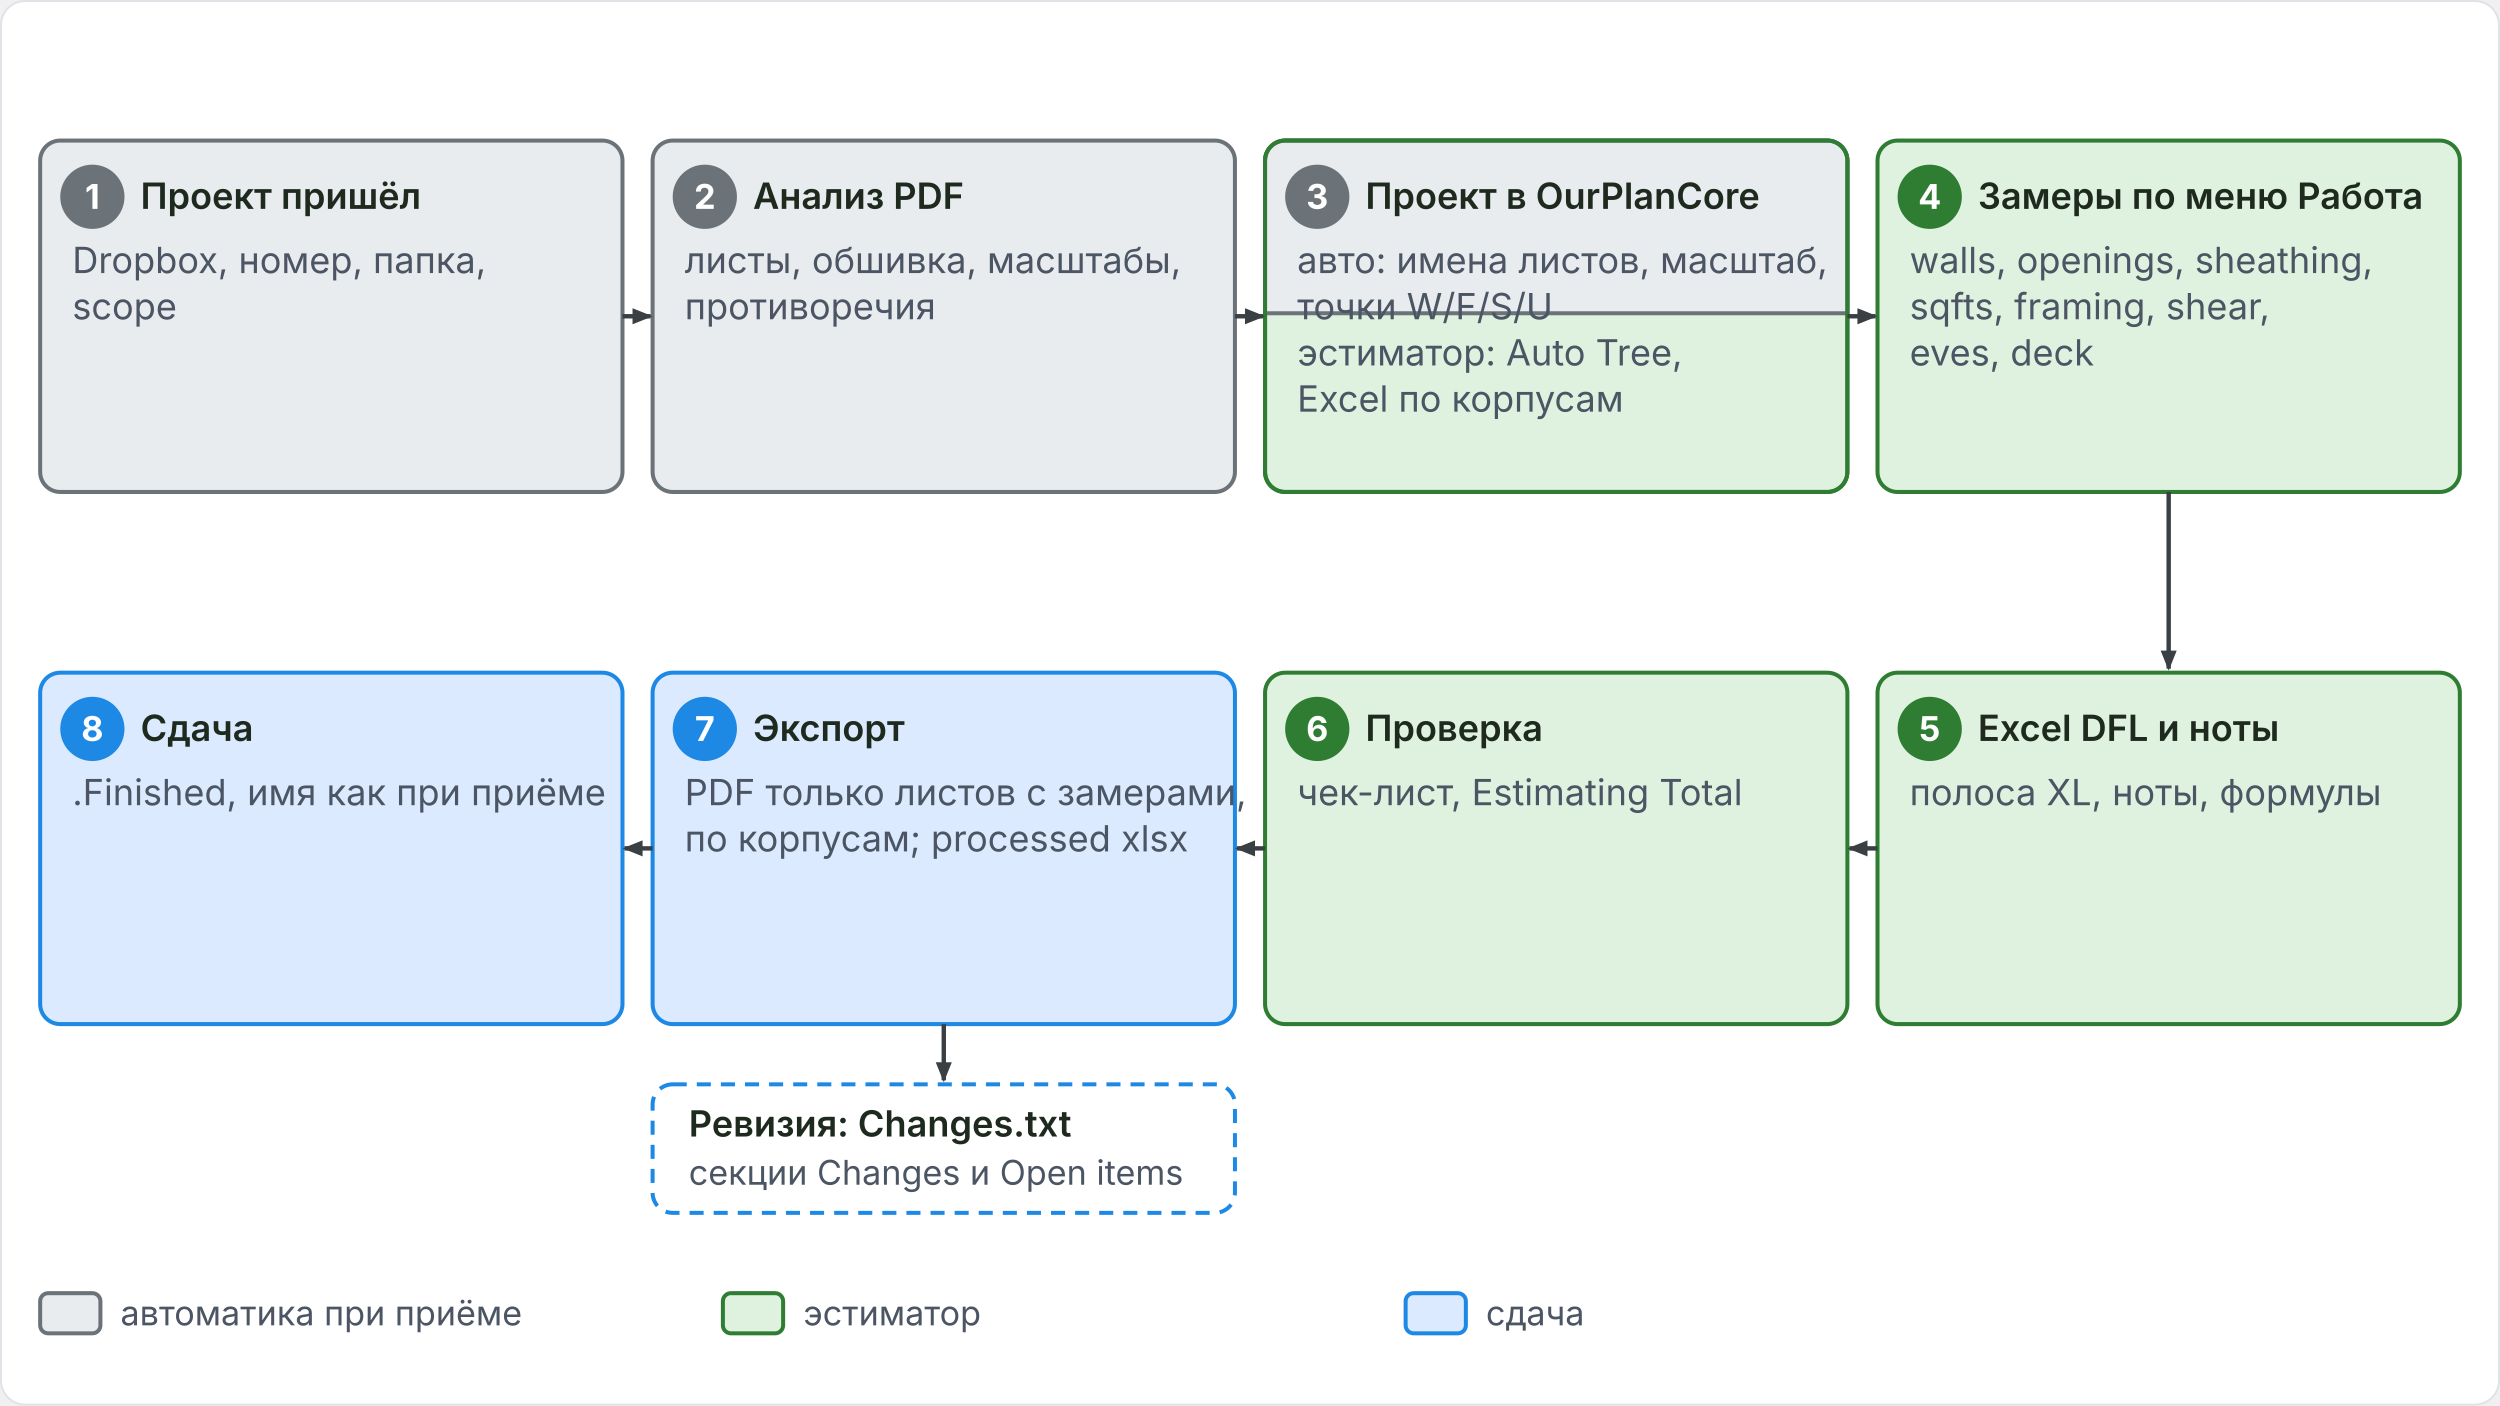
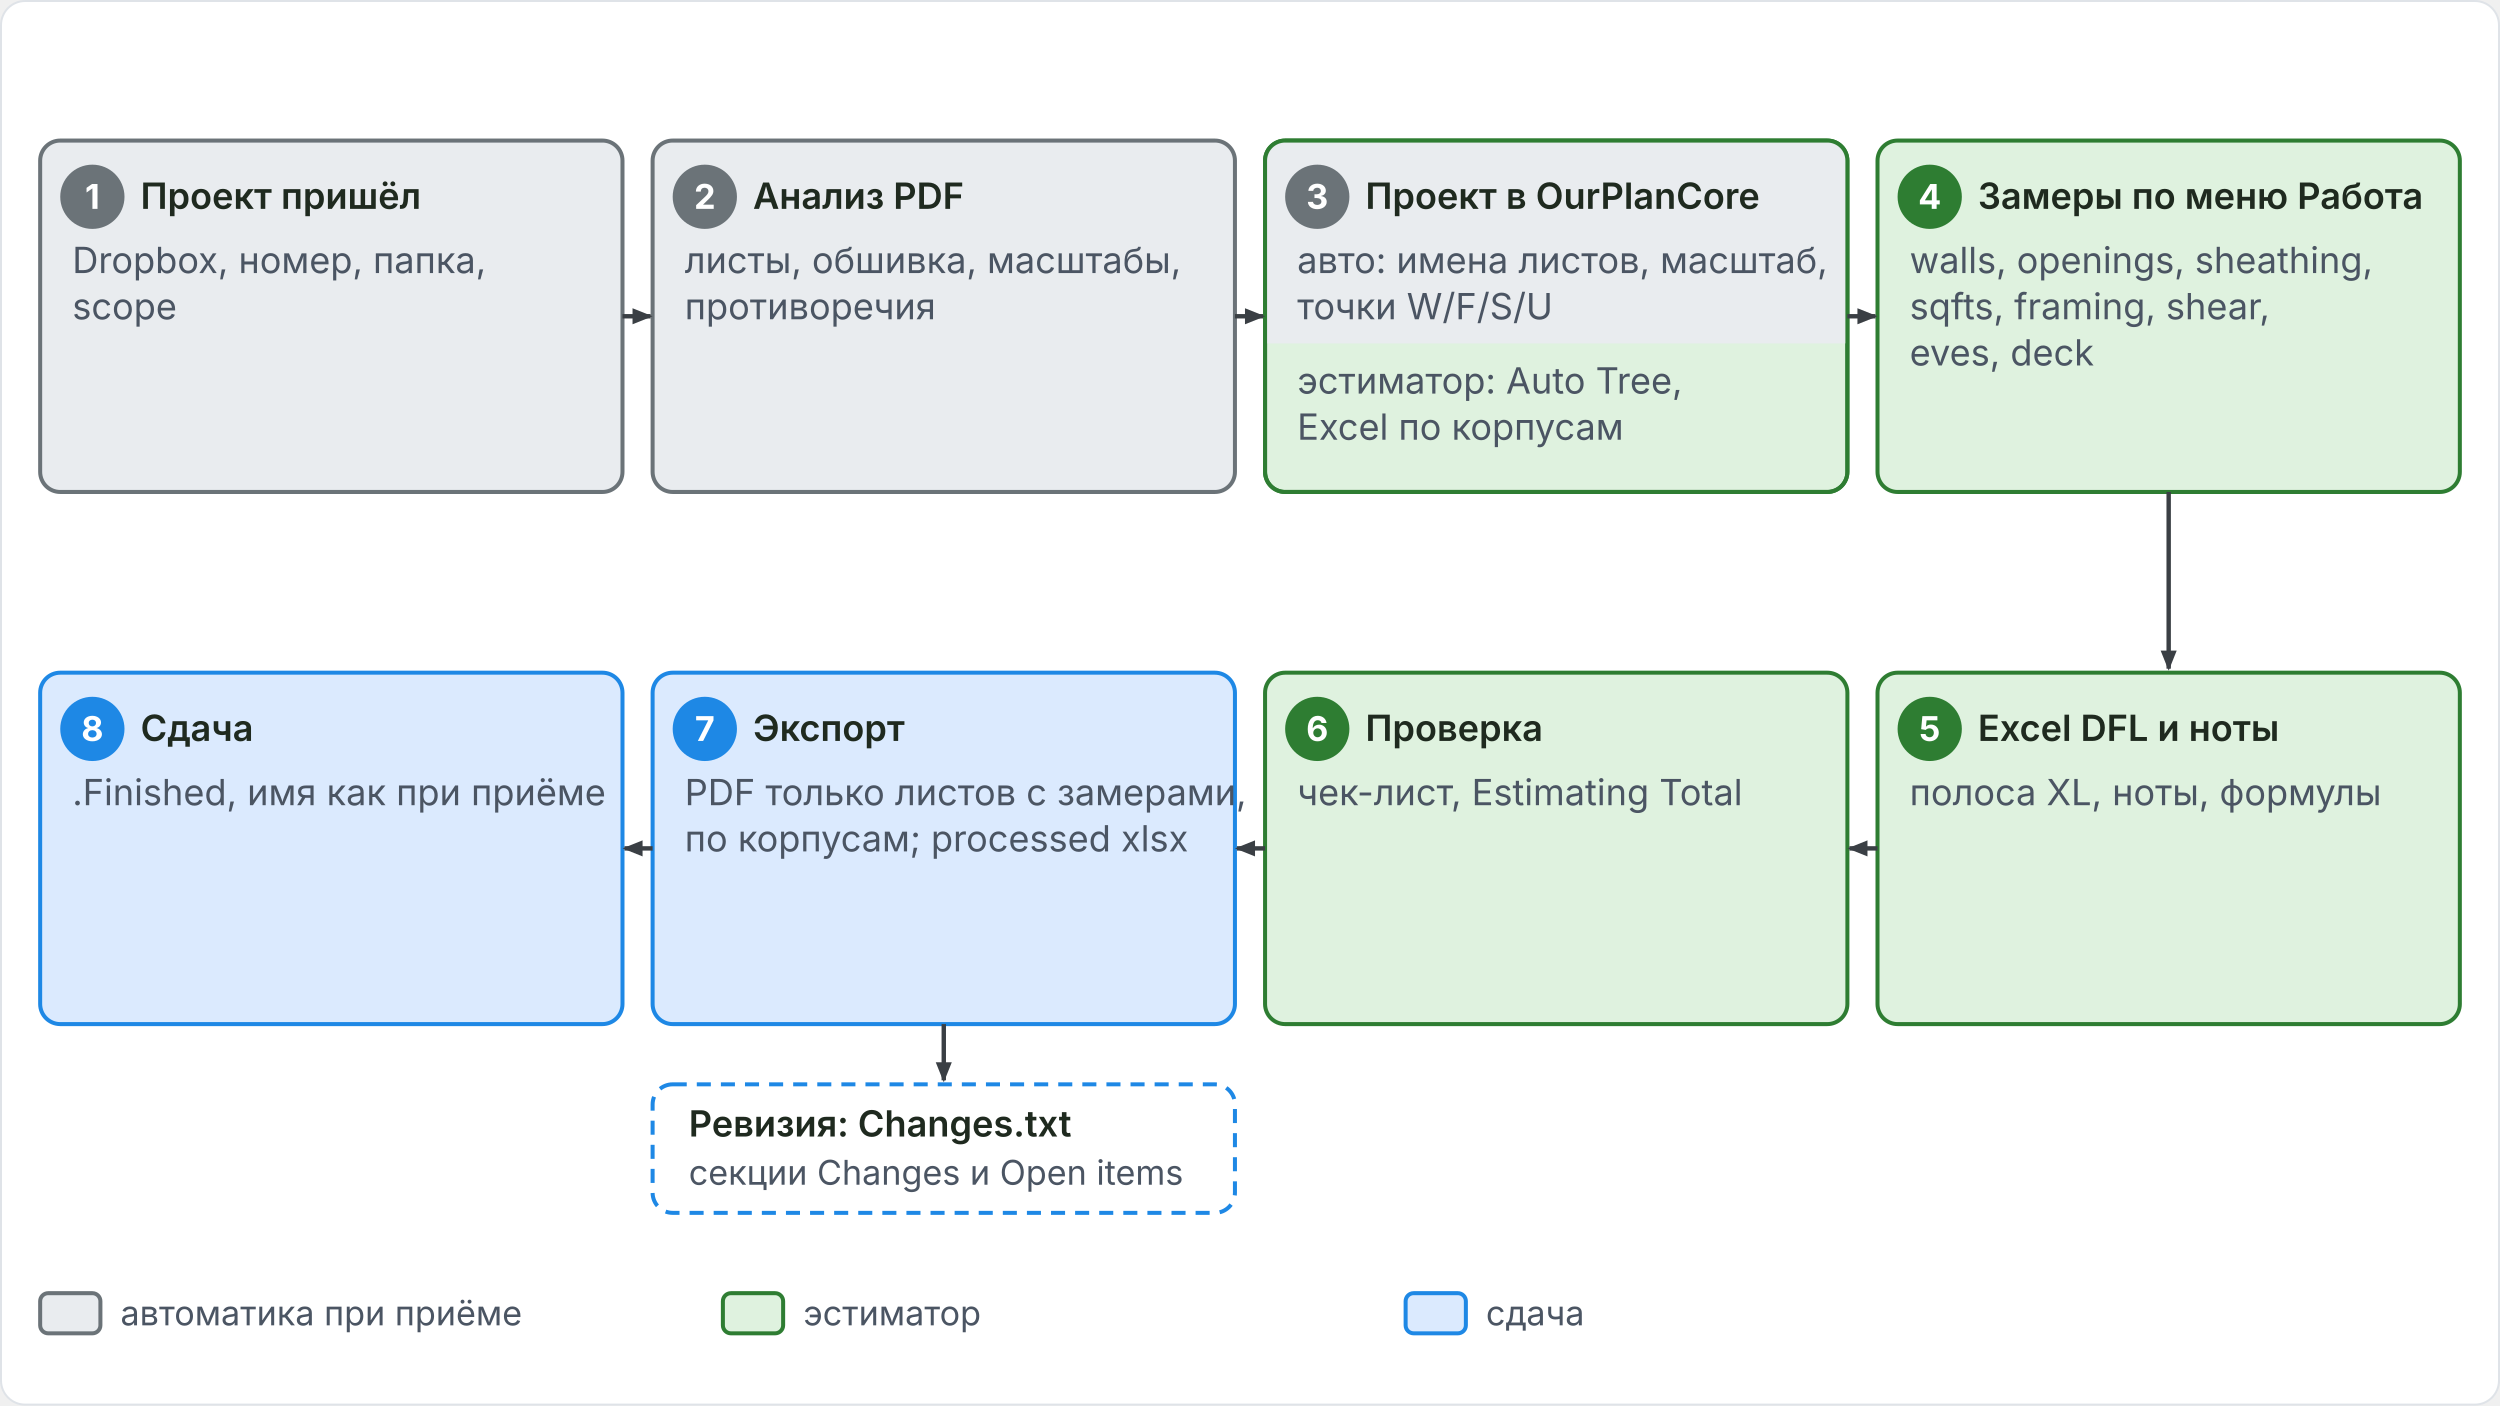
<svg xmlns="http://www.w3.org/2000/svg" viewBox="0 0 1245 700" role="img" aria-labelledby="t d">
  <defs>
    <marker id="arr" markerWidth="10" markerHeight="10" refX="9" refY="5" orient="auto" markerUnits="userSpaceOnUse">
      <path d="M0,1 L0,9 L10,5 z" fill="#2e7d32" />
    </marker>
    <marker id="arrInk" markerWidth="10" markerHeight="10" refX="9" refY="5" orient="auto" markerUnits="userSpaceOnUse">
      <path d="M0,1 L0,9 L10,5 z" fill="#3a3f44" />
    </marker>
    <marker id="arrRed" markerWidth="10" markerHeight="10" refX="9" refY="5" orient="auto" markerUnits="userSpaceOnUse">
      <path d="M0,1 L0,9 L10,5 z" fill="#c62828" />
    </marker>
    <marker id="dot" markerWidth="8" markerHeight="8" refX="4" refY="4" markerUnits="userSpaceOnUse">
      <circle cx="4" cy="4" r="3" fill="#2e7d32" />
    </marker>
    <marker id="tick" markerWidth="8" markerHeight="8" refX="4" refY="4" orient="auto" markerUnits="userSpaceOnUse">
      <path d="M4,0 L4,8" stroke="#3a3f44" stroke-width="1.4" />
    </marker>
    <pattern id="wood" width="12" height="12" patternUnits="userSpaceOnUse" patternTransform="rotate(45)">
      <rect width="12" height="12" fill="#e9d3b0" />
      <line x1="0" y1="0" x2="0" y2="12" stroke="#8a6a3f" stroke-width="0.9" opacity="0.55" />
    </pattern>
    <pattern id="pt" width="12" height="12" patternUnits="userSpaceOnUse" patternTransform="rotate(45)">
      <rect width="12" height="12" fill="#cfa26a" />
      <line x1="0" y1="0" x2="0" y2="12" stroke="#6c4b2a" stroke-width="1" opacity="0.6" />
    </pattern>
    <pattern id="conc" width="10" height="10" patternUnits="userSpaceOnUse">
      <rect width="10" height="10" fill="#cfd4d8" />
      <circle cx="2.5" cy="2.5" r="1" fill="#6b7378" opacity="0.7" />
      <circle cx="7" cy="6.5" r="1" fill="#6b7378" opacity="0.7" />
    </pattern>
    <pattern id="sheath" width="7" height="7" patternUnits="userSpaceOnUse">
      <rect width="7" height="7" fill="#c9b27c" />
      <circle cx="2" cy="2" r="0.8" fill="#7a6a3c" opacity="0.6" />
      <circle cx="5" cy="5" r="0.8" fill="#7a6a3c" opacity="0.6" />
    </pattern>
    <pattern id="batt" width="20" height="16" patternUnits="userSpaceOnUse">
      <rect width="20" height="16" fill="#fdf6e3" />
      <path d="M0,8 Q5,0 10,8 T20,8" fill="none" stroke="#caa64a" stroke-width="1.2" />
    </pattern>
    <pattern id="rigid" width="8" height="8" patternUnits="userSpaceOnUse">
      <rect width="8" height="8" fill="#fbe9c6" />
      <path d="M0,8 L8,0" stroke="#d9a441" stroke-width="0.8" />
    </pattern>
    <pattern id="cmu" width="40" height="20" patternUnits="userSpaceOnUse">
      <rect width="40" height="20" fill="#cfd4d8" />
      <path d="M0,10 H40 M20,0 V10 M0,10 V20 M40,10 V20" stroke="#6b7378" stroke-width="1" fill="none" />
    </pattern>
    <pattern id="gyp" width="6" height="6" patternUnits="userSpaceOnUse">
      <rect width="6" height="6" fill="#eef0f2" />
    </pattern>
    <pattern id="endgrain" width="6" height="6" patternUnits="userSpaceOnUse">
      <rect width="6" height="6" fill="#e9d3b0" />
      <path d="M0,3 H6" stroke="#8a6a3f" stroke-width="0.7" opacity="0.5" />
    </pattern>
    <pattern id="hatchRed" width="8" height="8" patternUnits="userSpaceOnUse" patternTransform="rotate(45)">
      <rect width="8" height="8" fill="#fff" />
      <line x1="0" y1="0" x2="0" y2="8" stroke="#c62828" stroke-width="1.2" opacity="0.6" />
    </pattern>
    <pattern id="hatchGrey" width="8" height="8" patternUnits="userSpaceOnUse" patternTransform="rotate(45)">
      <rect width="8" height="8" fill="#f3f4f6" />
      <line x1="0" y1="0" x2="0" y2="8" stroke="#9aa4ad" stroke-width="1" opacity="0.8" />
    </pattern>
    <style>
      .ln{fill:none;stroke:#3a3f44;stroke-width:1.6;stroke-linejoin:round}
      .thin{fill:none;stroke:#3a3f44;stroke-width:1.1}
      .lab{font:600 16px Inter, "Segoe UI", Arial, sans-serif;fill:#1f2a1f}
      .lab2{font:600 15px Inter, "Segoe UI", Arial, sans-serif;fill:#1f2a1f}
      .note{font:400 14px Inter, "Segoe UI", Arial, sans-serif;fill:#4b5563}
      .small{font:400 12.5px Inter, "Segoe UI", Arial, sans-serif;fill:#4b5563}
      .mono{font:500 14px "JetBrains Mono", Consolas, monospace;fill:#2e7d32}
      .mono2{font:500 13px "JetBrains Mono", Consolas, monospace;fill:#1f2a1f}
      .side{font:700 13px Inter, "Segoe UI", Arial, sans-serif;fill:#8a98a5;letter-spacing:1px}
      .lead{stroke:#2e7d32;stroke-width:1.5;fill:none;marker-end:url(#arr)}
      .leadInk{stroke:#3a3f44;stroke-width:1.3;fill:none;marker-end:url(#arrInk)}
      .leadRed{stroke:#c62828;stroke-width:1.5;fill:none;marker-end:url(#arrRed)}
      .dim{stroke:#3a3f44;stroke-width:1.1;fill:none;marker-start:url(#tick);marker-end:url(#tick)}
      .dimt{font:500 13px Inter, "Segoe UI", Arial, sans-serif;fill:#1f2a1f}
      .numc{fill:#2e7d32;stroke:#fff;stroke-width:1.5}
      .numt{font:700 13px Inter, "Segoe UI", Arial, sans-serif;fill:#fff;text-anchor:middle}
      .h{font:700 15px Inter, "Segoe UI", Arial, sans-serif;fill:#1f2a1f}
      .red{font:600 14px Inter, "Segoe UI", Arial, sans-serif;fill:#c62828}
      .green{font:600 14px Inter, "Segoe UI", Arial, sans-serif;fill:#2e7d32}
      .cap{font:400 13px Inter, "Segoe UI", Arial, sans-serif;fill:#1f2a1f}
    </style>
  </defs>
  <rect x="0.5" y="0.5" width="1244" height="699" rx="12" fill="#ffffff" stroke="#dfe3e8" />
  <rect x="20" y="70" width="290" height="175" rx="10" fill="#e9ecef" stroke="#6b7378" stroke-width="2" />
  <circle cx="46" cy="98" r="16" fill="#6b7378" />
  <text x="46" y="104" text-anchor="middle" style="font:700 17px Inter, 'Segoe UI', Arial, sans-serif;fill:#fff">1</text>
  <text class="lab" x="70" y="104" style="font-size:18px">Проект пришёл</text>
  <text class="note" x="36" y="136" style="font-size:18px">Dropbox, номер, папка,</text>
  <text class="note" x="36" y="159" style="font-size:18px">scope</text>
  <rect x="325" y="70" width="290" height="175" rx="10" fill="#e9ecef" stroke="#6b7378" stroke-width="2" />
  <circle cx="351" cy="98" r="16" fill="#6b7378" />
  <text x="351" y="104" text-anchor="middle" style="font:700 17px Inter, 'Segoe UI', Arial, sans-serif;fill:#fff">2</text>
  <text class="lab" x="375" y="104" style="font-size:18px">Анализ PDF</text>
  <text class="note" x="341" y="136" style="font-size:18px">листы, обшивка, масштабы,</text>
  <text class="note" x="341" y="159" style="font-size:18px">противоречия</text>
  <rect x="630" y="70" width="290" height="175" rx="10" fill="#dff2df" stroke="#2e7d32" stroke-width="2" />
-   <path d="M630,80 a10,10 0 0 1 10,-10 h270 a10,10 0 0 1 10,10 v76 h-290 z" fill="#e9ecef" stroke="#6b7378" stroke-width="2" />
+   <path d="M630,80 a10,10 0 0 1 10,-10 h270 a10,10 0 0 1 10,10 v91 h-290 z" fill="#e9ecef" stroke="none" />
  <rect x="630" y="70" width="290" height="175" rx="10" fill="none" stroke="#2e7d32" stroke-width="2" />
  <circle cx="656" cy="98" r="16" fill="#6b7378" />
  <text x="656" y="104" text-anchor="middle" style="font:700 17px Inter, 'Segoe UI', Arial, sans-serif;fill:#fff">3</text>
  <text class="lab" x="680" y="104" style="font-size:18px">Проект в OurPlanCore</text>
  <text class="note" x="646" y="136" style="font-size:18px">авто: имена листов, масштаб,</text>
  <text class="note" x="646" y="159" style="font-size:18px">точки W/F/S/U</text>
-   <text class="note" x="646" y="182" style="font-size:18px">эстиматор: Auto Tree,</text>
-   <text class="note" x="646" y="205" style="font-size:18px">Excel по корпусам</text>
+   <text class="note" x="646" y="196" style="font-size:18px">эстиматор: Auto Tree,</text>
+   <text class="note" x="646" y="219" style="font-size:18px">Excel по корпусам</text>
  <rect x="935" y="70" width="290" height="175" rx="10" fill="#dff2df" stroke="#2e7d32" stroke-width="2" />
  <circle cx="961" cy="98" r="16" fill="#2e7d32" />
  <text x="961" y="104" text-anchor="middle" style="font:700 17px Inter, 'Segoe UI', Arial, sans-serif;fill:#fff">4</text>
  <text class="lab" x="985" y="104" style="font-size:18px">Замеры по меню Работа</text>
  <text class="note" x="951" y="136" style="font-size:18px">walls, openings, sheathing,</text>
  <text class="note" x="951" y="159" style="font-size:18px">sqfts, framing, shear,</text>
  <text class="note" x="951" y="182" style="font-size:18px">eves, deck</text>
  <rect x="935" y="335" width="290" height="175" rx="10" fill="#dff2df" stroke="#2e7d32" stroke-width="2" />
  <circle cx="961" cy="363" r="16" fill="#2e7d32" />
  <text x="961" y="369" text-anchor="middle" style="font:700 17px Inter, 'Segoe UI', Arial, sans-serif;fill:#fff">5</text>
  <text class="lab" x="985" y="369" style="font-size:18px">Excel DFL и ноты</text>
  <text class="note" x="951" y="401" style="font-size:18px">полоса XL, ноты, формулы</text>
  <rect x="630" y="335" width="290" height="175" rx="10" fill="#dff2df" stroke="#2e7d32" stroke-width="2" />
  <circle cx="656" cy="363" r="16" fill="#2e7d32" />
  <text x="656" y="369" text-anchor="middle" style="font:700 17px Inter, 'Segoe UI', Arial, sans-serif;fill:#fff">6</text>
  <text class="lab" x="680" y="369" style="font-size:18px">Проверка</text>
  <text class="note" x="646" y="401" style="font-size:18px">чек-лист, Estimating Total</text>
  <rect x="325" y="335" width="290" height="175" rx="10" fill="#dbeafe" stroke="#1e88e5" stroke-width="2" />
  <circle cx="351" cy="363" r="16" fill="#1e88e5" />
  <text x="351" y="369" text-anchor="middle" style="font:700 17px Inter, 'Segoe UI', Arial, sans-serif;fill:#fff">7</text>
  <text class="lab" x="375" y="369" style="font-size:18px">Экспорт</text>
  <text class="note" x="341" y="401" style="font-size:18px">PDF только листов с замерами,</text>
  <text class="note" x="341" y="424" style="font-size:18px">по корпусам; processed xlsx</text>
  <rect x="20" y="335" width="290" height="175" rx="10" fill="#dbeafe" stroke="#1e88e5" stroke-width="2" />
  <circle cx="46" cy="363" r="16" fill="#1e88e5" />
  <text x="46" y="369" text-anchor="middle" style="font:700 17px Inter, 'Segoe UI', Arial, sans-serif;fill:#fff">8</text>
  <text class="lab" x="70" y="369" style="font-size:18px">Сдача</text>
  <text class="note" x="36" y="401" style="font-size:18px">.Finished, имя как при приёме</text>
  <line x1="310" y1="157.5" x2="324" y2="157.5" stroke="#3a3f44" stroke-width="2.2" marker-end="url(#arrInk)" />
  <line x1="615" y1="157.5" x2="629" y2="157.5" stroke="#3a3f44" stroke-width="2.2" marker-end="url(#arrInk)" />
  <line x1="920" y1="157.5" x2="934" y2="157.5" stroke="#3a3f44" stroke-width="2.2" marker-end="url(#arrInk)" />
  <line x1="1080.0" y1="245" x2="1080.0" y2="333" stroke="#3a3f44" stroke-width="2.2" marker-end="url(#arrInk)" />
  <line x1="935" y1="422.5" x2="921" y2="422.5" stroke="#3a3f44" stroke-width="2.2" marker-end="url(#arrInk)" />
  <line x1="630" y1="422.5" x2="616" y2="422.5" stroke="#3a3f44" stroke-width="2.2" marker-end="url(#arrInk)" />
  <line x1="325" y1="422.5" x2="311" y2="422.5" stroke="#3a3f44" stroke-width="2.2" marker-end="url(#arrInk)" />
  <line x1="470.0" y1="510" x2="470.0" y2="538" stroke="#3a3f44" stroke-width="2.2" marker-end="url(#arrInk)" />
  <rect x="325" y="540" width="290" height="64" rx="10" fill="#fff" stroke="#1e88e5" stroke-width="2" stroke-dasharray="7 5" />
  <text class="lab" x="343" y="566" style="font-size:18px">Ревизия: Changes.txt</text>
  <text class="note" x="343" y="590" style="font-size:17px">секции Changes и Open items</text>
  <rect x="20" y="644" width="30" height="20" rx="4" fill="#e9ecef" stroke="#6b7378" stroke-width="2" />
  <text class="note" x="60" y="660" style="font-size:17px">автоматика при приёме</text>
  <rect x="360" y="644" width="30" height="20" rx="4" fill="#dff2df" stroke="#2e7d32" stroke-width="2" />
  <text class="note" x="400" y="660" style="font-size:17px">эстиматор</text>
  <rect x="700" y="644" width="30" height="20" rx="4" fill="#dbeafe" stroke="#1e88e5" stroke-width="2" />
  <text class="note" x="740" y="660" style="font-size:17px">сдача</text>
</svg>
